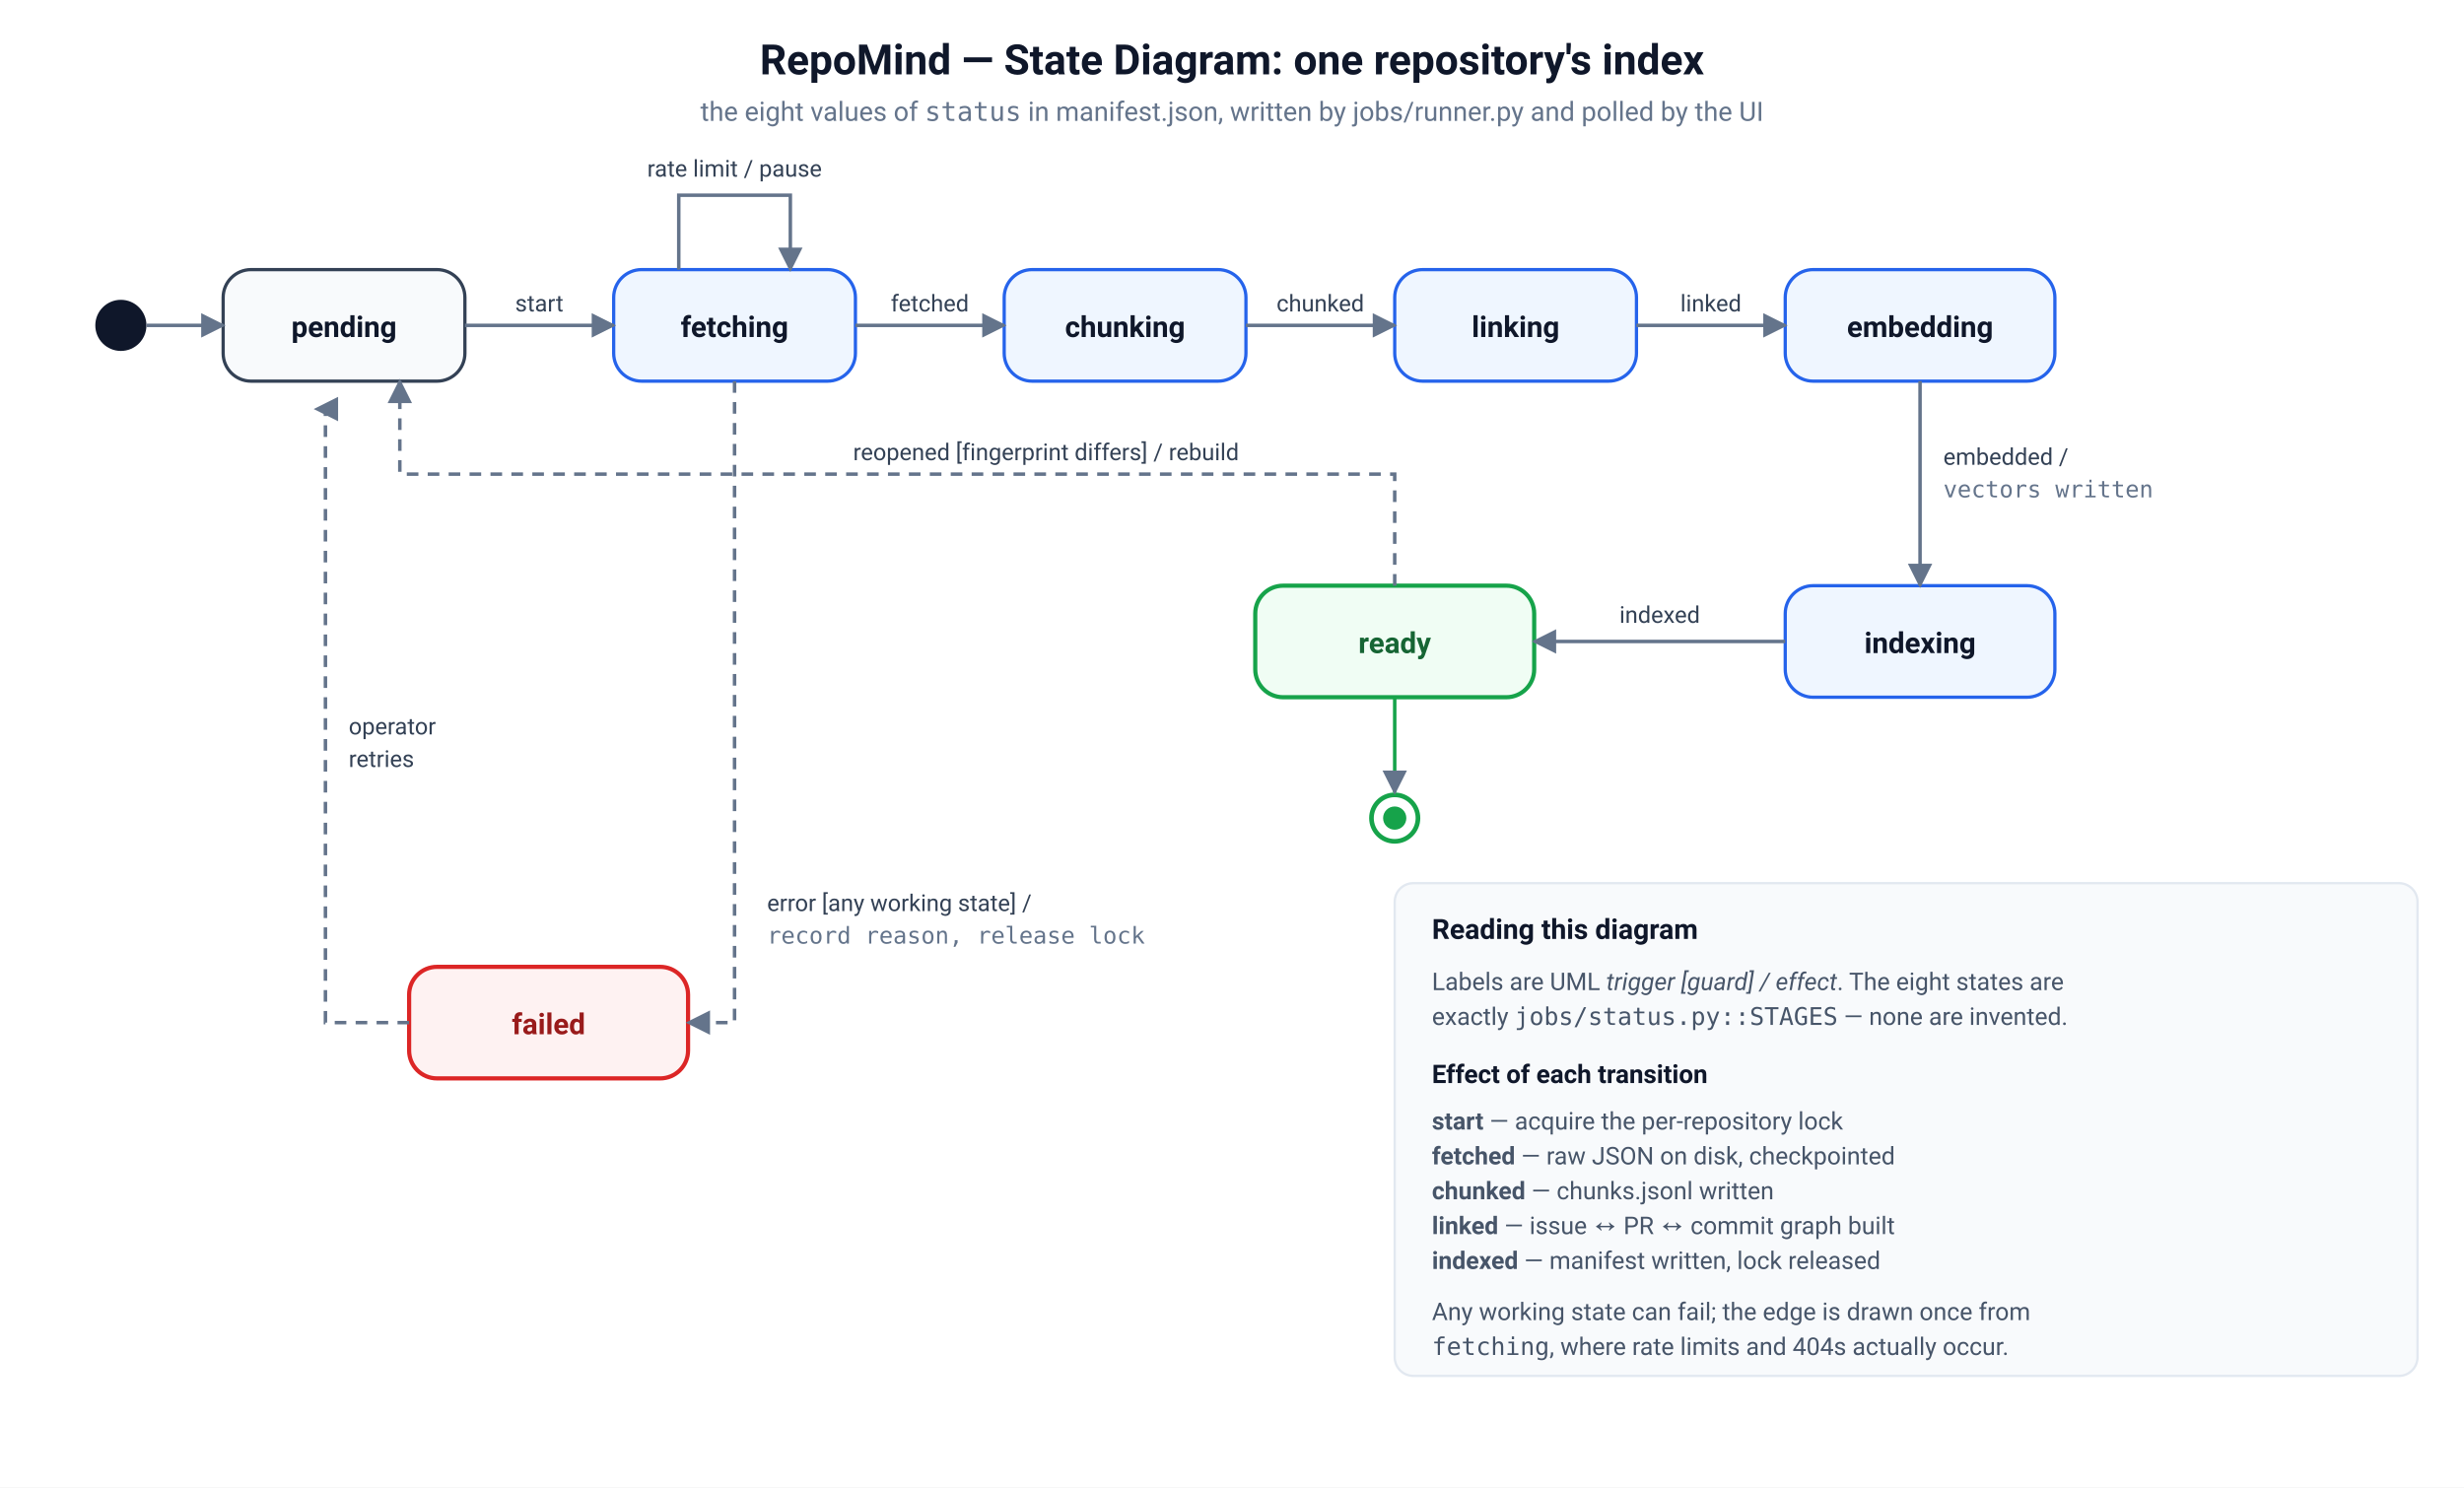
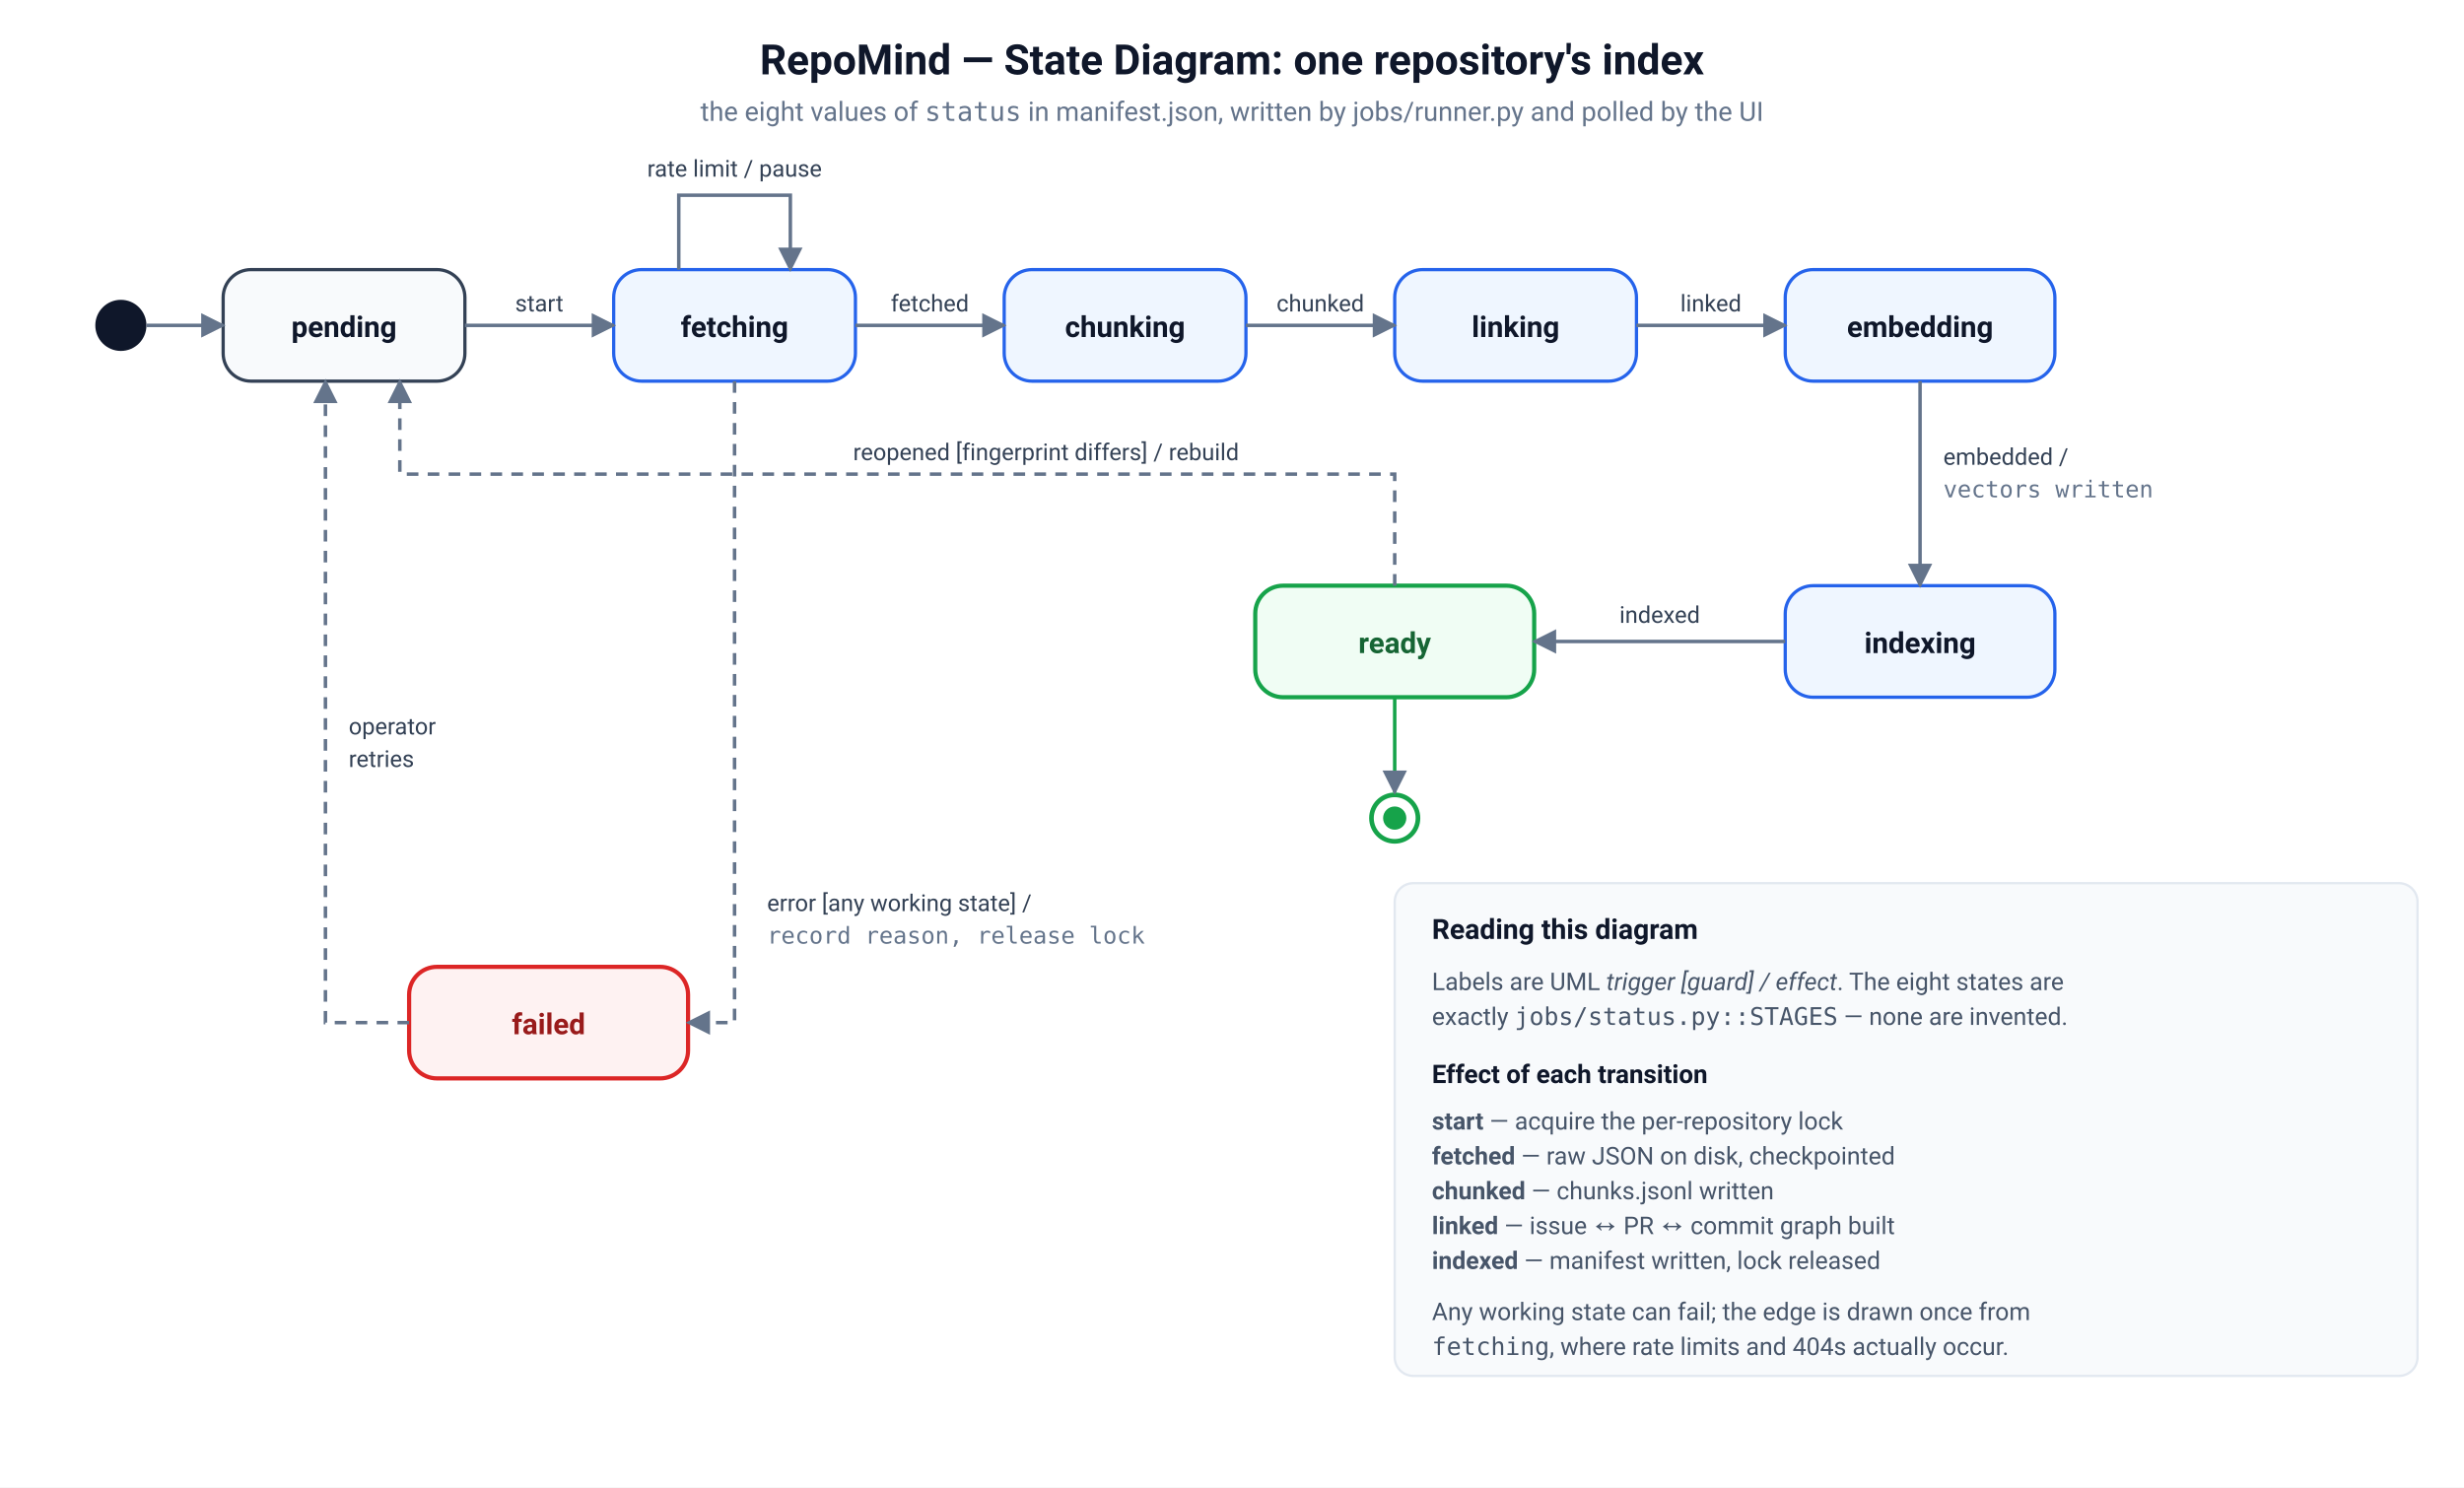
<svg xmlns="http://www.w3.org/2000/svg" viewBox="0 0 1060 640" width="1060" height="640" font-family="system-ui, -apple-system, 'Segoe UI', Roboto, Helvetica, Arial, sans-serif">
  <defs>
    <marker id="a" viewBox="0 0 10 10" refX="9" refY="5" markerWidth="7" markerHeight="7" orient="auto-start-reverse">
      <path d="M0,0 L10,5 L0,10 z" fill="#64748b" />
    </marker>
  </defs>
  <rect width="1060" height="640" fill="#ffffff" />
  <text x="530" y="32" text-anchor="middle" font-size="18" font-weight="700" fill="#0f172a">RepoMind — State Diagram: one repository's index</text>
  <text x="530" y="52" text-anchor="middle" font-size="11.5" fill="#64748b">the eight values of <tspan font-family="ui-monospace, monospace">status</tspan> in manifest.json, written by jobs/runner.py and polled by the UI</text>
  <circle cx="52" cy="140" r="11" fill="#0f172a" />
  <g font-size="12.5" font-weight="600" fill="#0f172a" text-anchor="middle">
    <rect x="96" y="116" width="104" height="48" rx="12" fill="#f8fafc" stroke="#334155" stroke-width="1.4" />
    <text x="148" y="145">pending</text>
    <rect x="264" y="116" width="104" height="48" rx="12" fill="#eff6ff" stroke="#2563eb" stroke-width="1.4" />
    <text x="316" y="145">fetching</text>
    <rect x="432" y="116" width="104" height="48" rx="12" fill="#eff6ff" stroke="#2563eb" stroke-width="1.4" />
    <text x="484" y="145">chunking</text>
    <rect x="600" y="116" width="104" height="48" rx="12" fill="#eff6ff" stroke="#2563eb" stroke-width="1.4" />
    <text x="652" y="145">linking</text>
    <rect x="768" y="116" width="116" height="48" rx="12" fill="#eff6ff" stroke="#2563eb" stroke-width="1.4" />
    <text x="826" y="145">embedding</text>
    <rect x="768" y="252" width="116" height="48" rx="12" fill="#eff6ff" stroke="#2563eb" stroke-width="1.4" />
    <text x="826" y="281">indexing</text>
    <rect x="540" y="252" width="120" height="48" rx="12" fill="#f0fdf4" stroke="#16a34a" stroke-width="1.8" />
    <text x="600" y="281" fill="#166534">ready</text>
    <rect x="176" y="416" width="120" height="48" rx="12" fill="#fef2f2" stroke="#dc2626" stroke-width="1.8" />
    <text x="236" y="445" fill="#991b1b">failed</text>
  </g>
  <g stroke="#64748b" stroke-width="1.5" fill="none">
    <line x1="63" y1="140" x2="96" y2="140" marker-end="url(#a)" />
    <line x1="200" y1="140" x2="264" y2="140" marker-end="url(#a)" />
    <line x1="368" y1="140" x2="432" y2="140" marker-end="url(#a)" />
    <line x1="536" y1="140" x2="600" y2="140" marker-end="url(#a)" />
    <line x1="704" y1="140" x2="768" y2="140" marker-end="url(#a)" />
    <path d="M826,164 L826,252" marker-end="url(#a)" />
    <line x1="768" y1="276" x2="660" y2="276" marker-end="url(#a)" />
    <path d="M292,116 L292,84 L340,84 L340,116" marker-end="url(#a)" />
    <path d="M316,164 L316,440 L296,440" stroke-dasharray="5 4" marker-end="url(#a)" />
-     <path d="M176,440 L140,440 L140,176 L136,176" stroke-dasharray="5 4" marker-end="url(#a)" />
+     <path d="M176,440 L140,440 L140,164" stroke-dasharray="5 4" marker-end="url(#a)" />
    <path d="M600,252 L600,204 L172,204 L172,164" stroke-dasharray="5 4" marker-end="url(#a)" />
  </g>
  <circle cx="600" cy="352" r="10" fill="none" stroke="#16a34a" stroke-width="2" />
  <circle cx="600" cy="352" r="5" fill="#16a34a" />
  <line x1="600" y1="300" x2="600" y2="341" stroke="#16a34a" stroke-width="1.5" marker-end="url(#a)" />
  <g font-size="10" fill="#334155">
    <text x="232" y="134" text-anchor="middle">start</text>
    <text x="400" y="134" text-anchor="middle">fetched</text>
    <text x="568" y="134" text-anchor="middle">chunked</text>
    <text x="736" y="134" text-anchor="middle">linked</text>
    <text x="836" y="200">embedded /</text>
    <text x="836" y="214" font-family="ui-monospace, monospace" fill="#64748b">vectors written</text>
    <text x="714" y="268" text-anchor="middle">indexed</text>
    <text x="316" y="76" text-anchor="middle">rate limit / pause</text>
    <text x="330" y="392">error [any working state] /</text>
    <text x="330" y="406" font-family="ui-monospace, monospace" fill="#64748b">record reason, release lock</text>
    <text x="150" y="316">operator</text>
    <text x="150" y="330">retries</text>
    <text x="450" y="198" text-anchor="middle">reopened [fingerprint differs] / rebuild</text>
  </g>
  <rect x="600" y="380" width="440" height="212" rx="8" fill="#f8fafc" stroke="#e2e8f0" />
  <text x="616" y="404" font-size="12" font-weight="700" fill="#0f172a">Reading this diagram</text>
  <text x="616" y="426" font-size="10.5" fill="#475569">Labels are UML <tspan font-style="italic">trigger [guard] / effect</tspan>. The eight states are</text>
  <text x="616" y="441" font-size="10.5" fill="#475569">exactly <tspan font-family="ui-monospace, monospace">jobs/status.py::STAGES</tspan> — none are invented.</text>
  <text x="616" y="466" font-size="11" font-weight="700" fill="#0f172a">Effect of each transition</text>
  <text x="616" y="486" font-size="10.5" fill="#475569">
    <tspan font-weight="600">start</tspan> — acquire the per-repository lock</text>
  <text x="616" y="501" font-size="10.5" fill="#475569">
    <tspan font-weight="600">fetched</tspan> — raw JSON on disk, checkpointed</text>
  <text x="616" y="516" font-size="10.5" fill="#475569">
    <tspan font-weight="600">chunked</tspan> — chunks.jsonl written</text>
  <text x="616" y="531" font-size="10.5" fill="#475569">
    <tspan font-weight="600">linked</tspan> — issue ↔ PR ↔ commit graph built</text>
  <text x="616" y="546" font-size="10.5" fill="#475569">
    <tspan font-weight="600">indexed</tspan> — manifest written, lock released</text>
  <text x="616" y="568" font-size="10.5" fill="#475569">Any working state can fail; the edge is drawn once from</text>
  <text x="616" y="583" font-size="10.5" fill="#475569">
    <tspan font-family="ui-monospace, monospace">fetching</tspan>, where rate limits and 404s actually occur.</text>
</svg>
